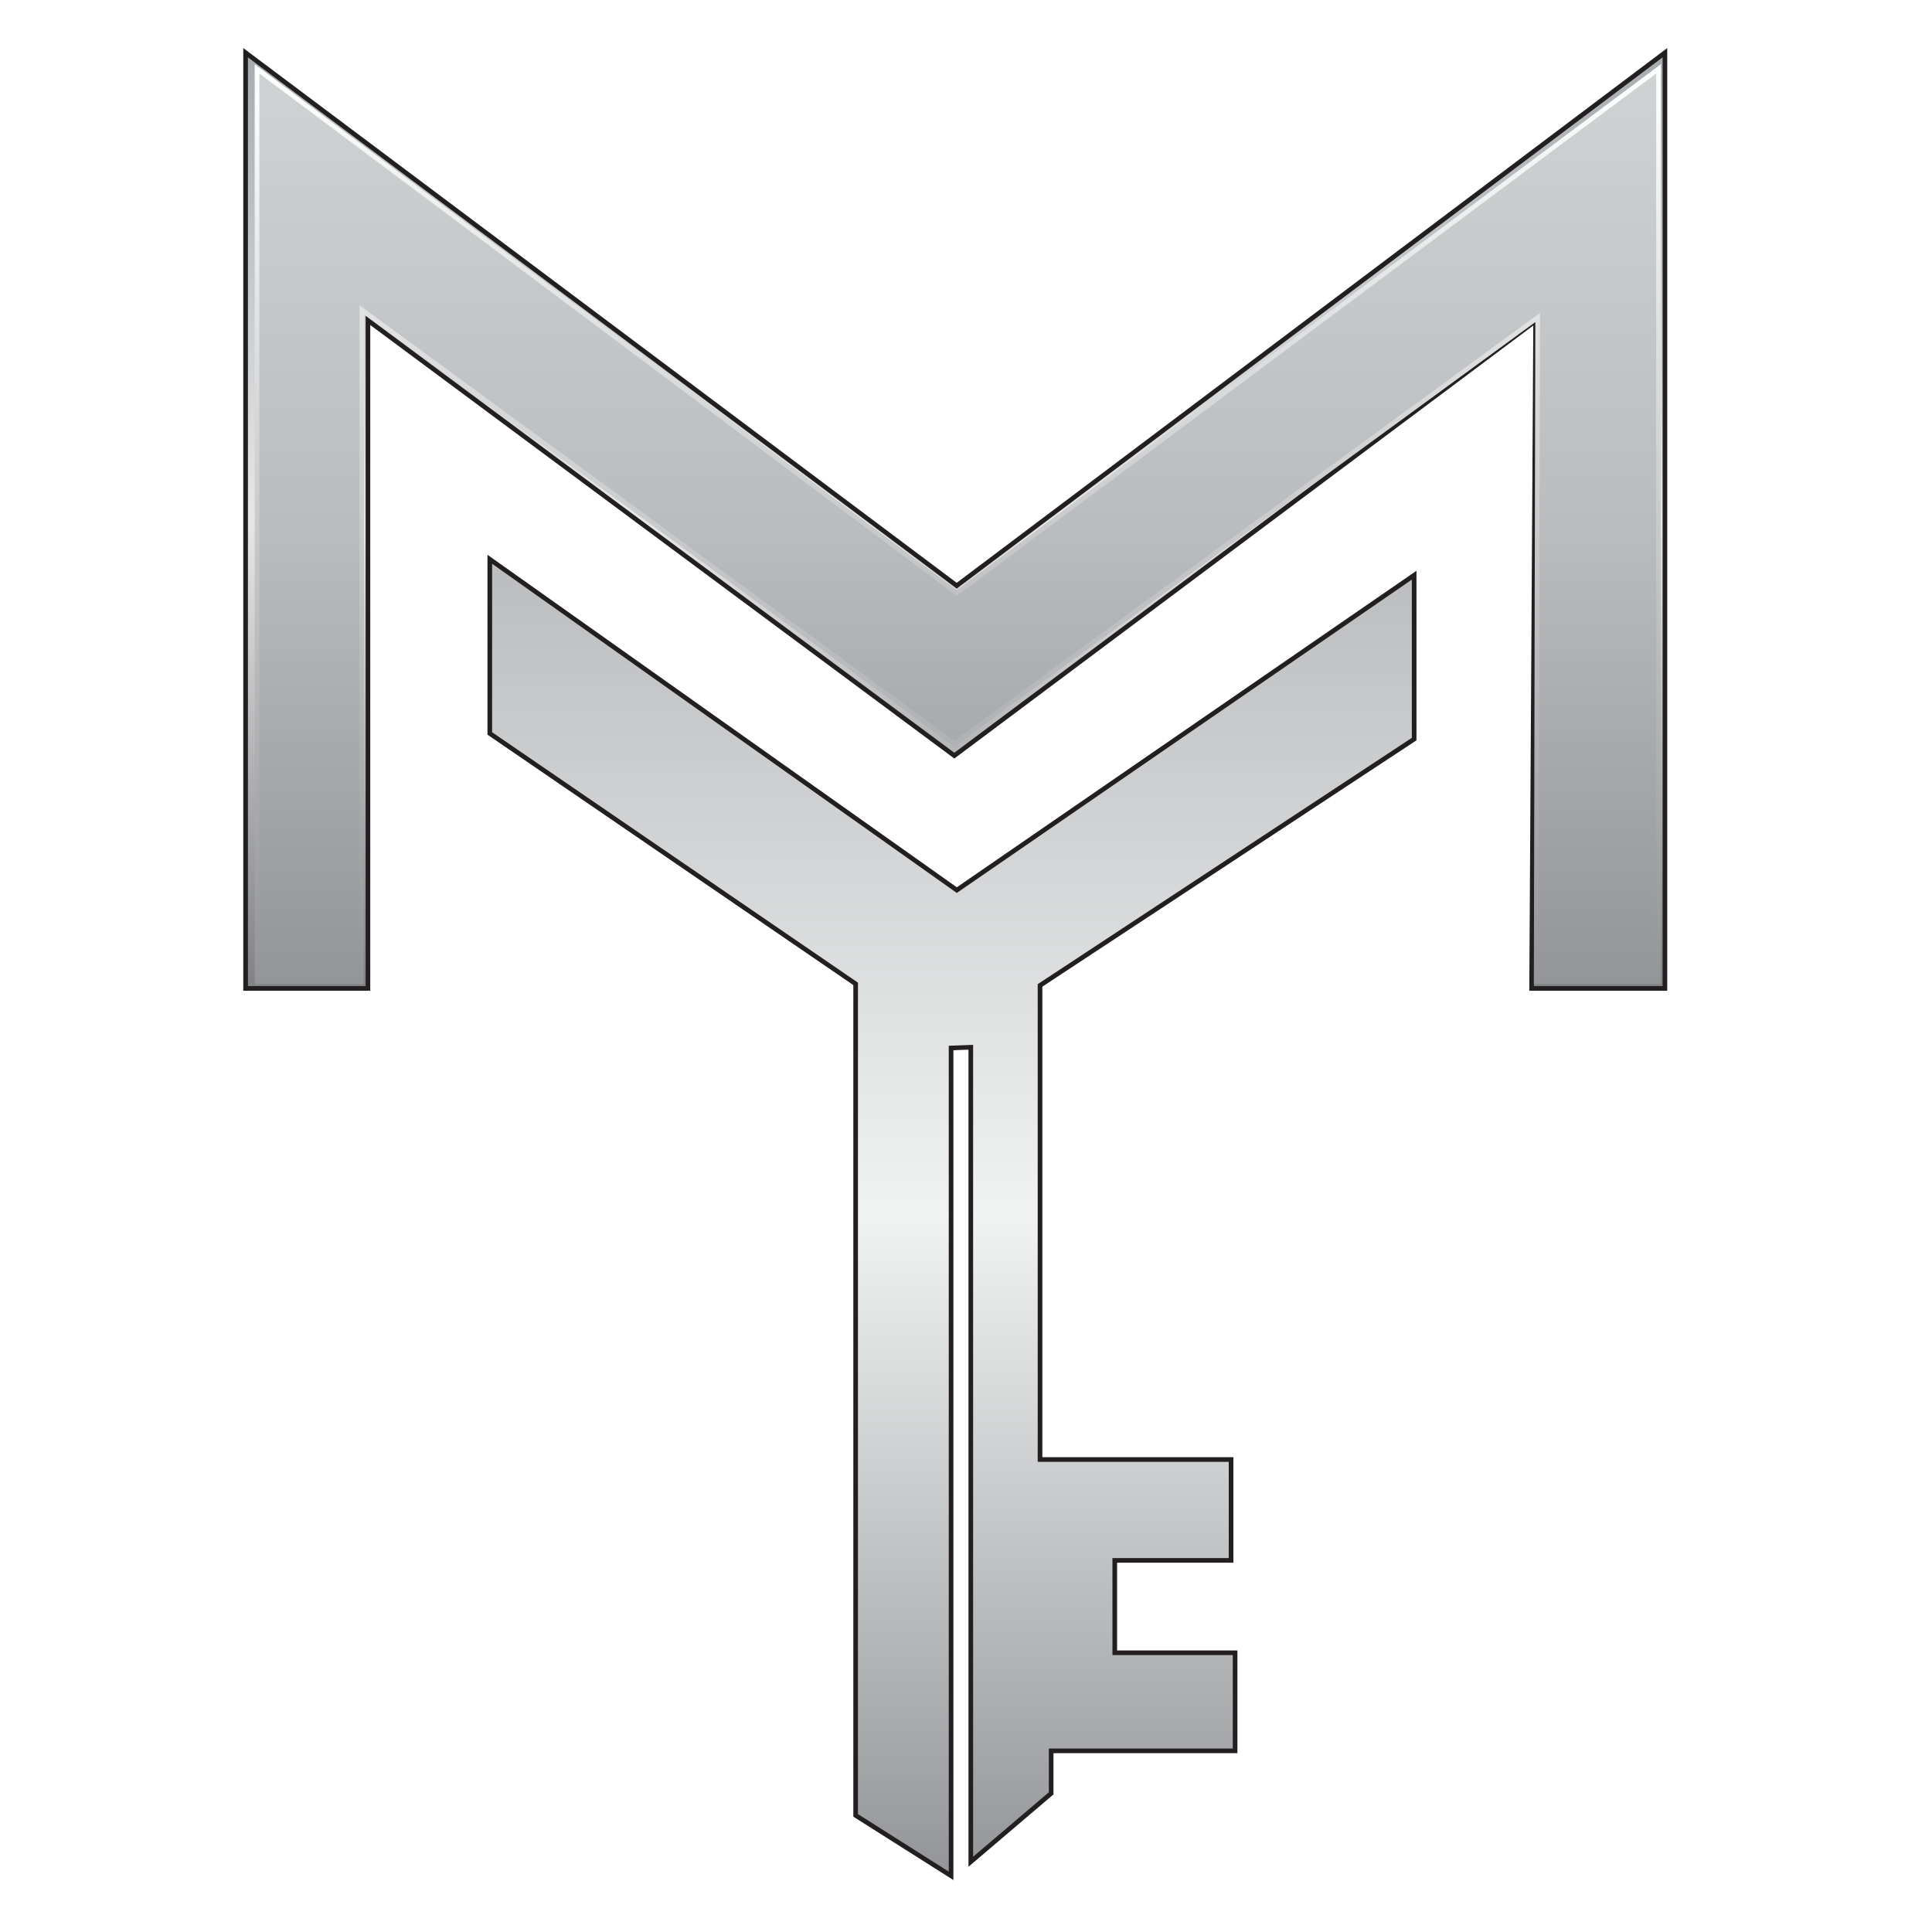
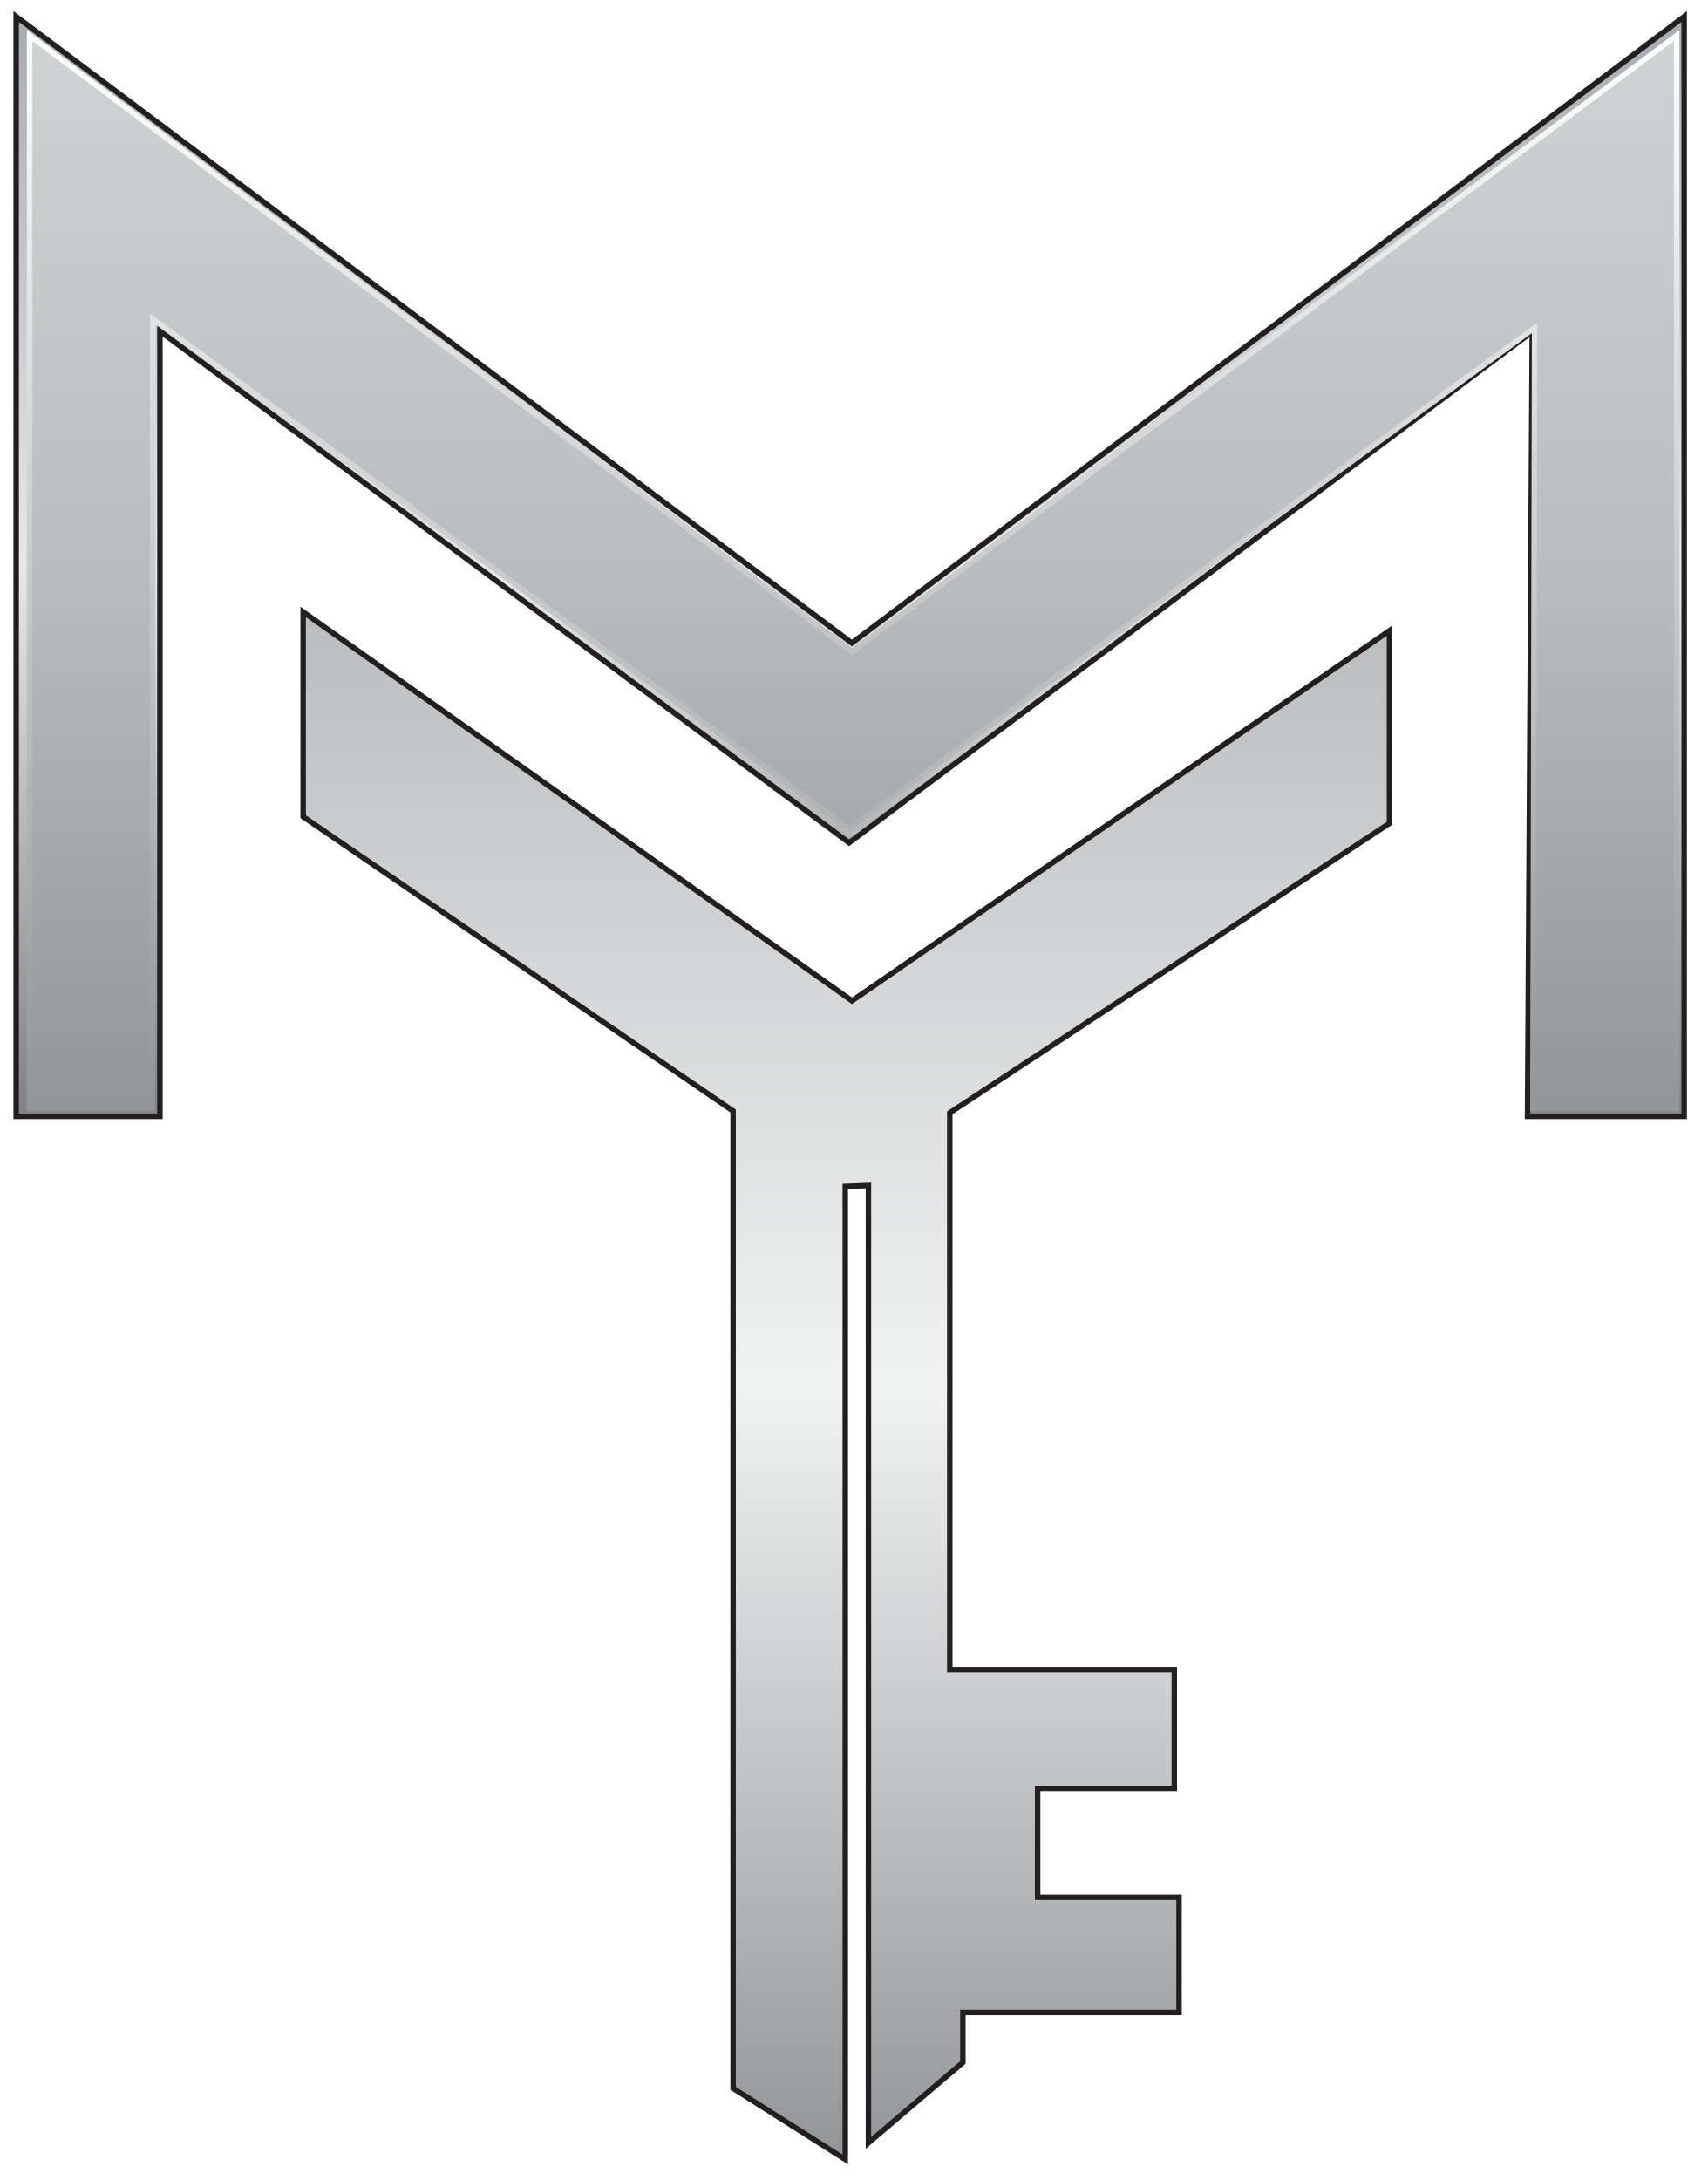
- <svg xmlns="http://www.w3.org/2000/svg" width="250" height="250" viewBox="0 0 250 250" fill="none">
+ <svg xmlns="http://www.w3.org/2000/svg" width="188" height="240" viewBox="30 5 188 240" fill="none">
  <path d="M 123.8,75.79 L 31.78,6.82 V 127.9 H 47.61 V 41.46 L 123.49,97.78 L 198.71,41.52 L 198.19,127.9 H 215.44 V 6.82 L 123.8,75.79 Z" fill="url(#paint0_linear_103_301)" stroke="#231F20" stroke-width="0.6" stroke-miterlimit="10" />
  <path d="M 123.81,76.73 L 33.26,8.91 V 127.05 H 46.76 L 46.83,40.1 L 123.49,96.23 L 198.97,41.09 L 198.78,127.05 H 214.61 V 8.91 L 123.81,76.73 Z" fill="url(#paint1_linear_103_301)" stroke="url(#paint2_linear_103_301)" stroke-width="0.6" stroke-miterlimit="10" />
  <path d="M 123.81,115.18 L 63.38,72.37 V 94.91 L 110.72,127.31 V 234.91 L 123.07,242.73 V 135.61 L 125.62,135.51 V 240.91 L 136.02,232.06 V 226.56 H 159.82 V 213.87 H 144.25 V 201.91 H 159.3 V 188.86 H 134.58 V 127.51 L 182.99,95.64 V 74.43 L 123.81,115.18 Z" fill="url(#paint3_linear_103_301)" stroke="#231F20" stroke-width="0.6" stroke-miterlimit="10" />
  <defs>
    <linearGradient id="paint0_linear_103_301" x1="123.609" y1="6.818" x2="123.609" y2="127.897" gradientUnits="userSpaceOnUse">
      <stop stop-color="#A7ACB0" />
      <stop offset="0.5" stop-color="#E6E7E8" />
      <stop offset="1" stop-color="#808285" />
    </linearGradient>
    <linearGradient id="paint1_linear_103_301" x1="123.933" y1="8.905" x2="123.933" y2="127.046" gradientUnits="userSpaceOnUse">
      <stop stop-color="#D0D2D3" />
      <stop offset="0.5" stop-color="#BABCBE" />
      <stop offset="1" stop-color="#939598" />
    </linearGradient>
    <linearGradient id="paint2_linear_103_301" x1="123.933" y1="8.905" x2="123.933" y2="127.046" gradientUnits="userSpaceOnUse">
      <stop stop-color="#FEFFFF" />
      <stop offset="1" stop-color="#939598" />
    </linearGradient>
    <linearGradient id="paint3_linear_103_301" x1="111.643" y1="72.37" x2="111.643" y2="242.733" gradientUnits="userSpaceOnUse">
      <stop stop-color="#BABCBE" />
      <stop offset="0.5" stop-color="#F1F2F2" />
      <stop offset="1" stop-color="#939598" />
    </linearGradient>
  </defs>
</svg>
